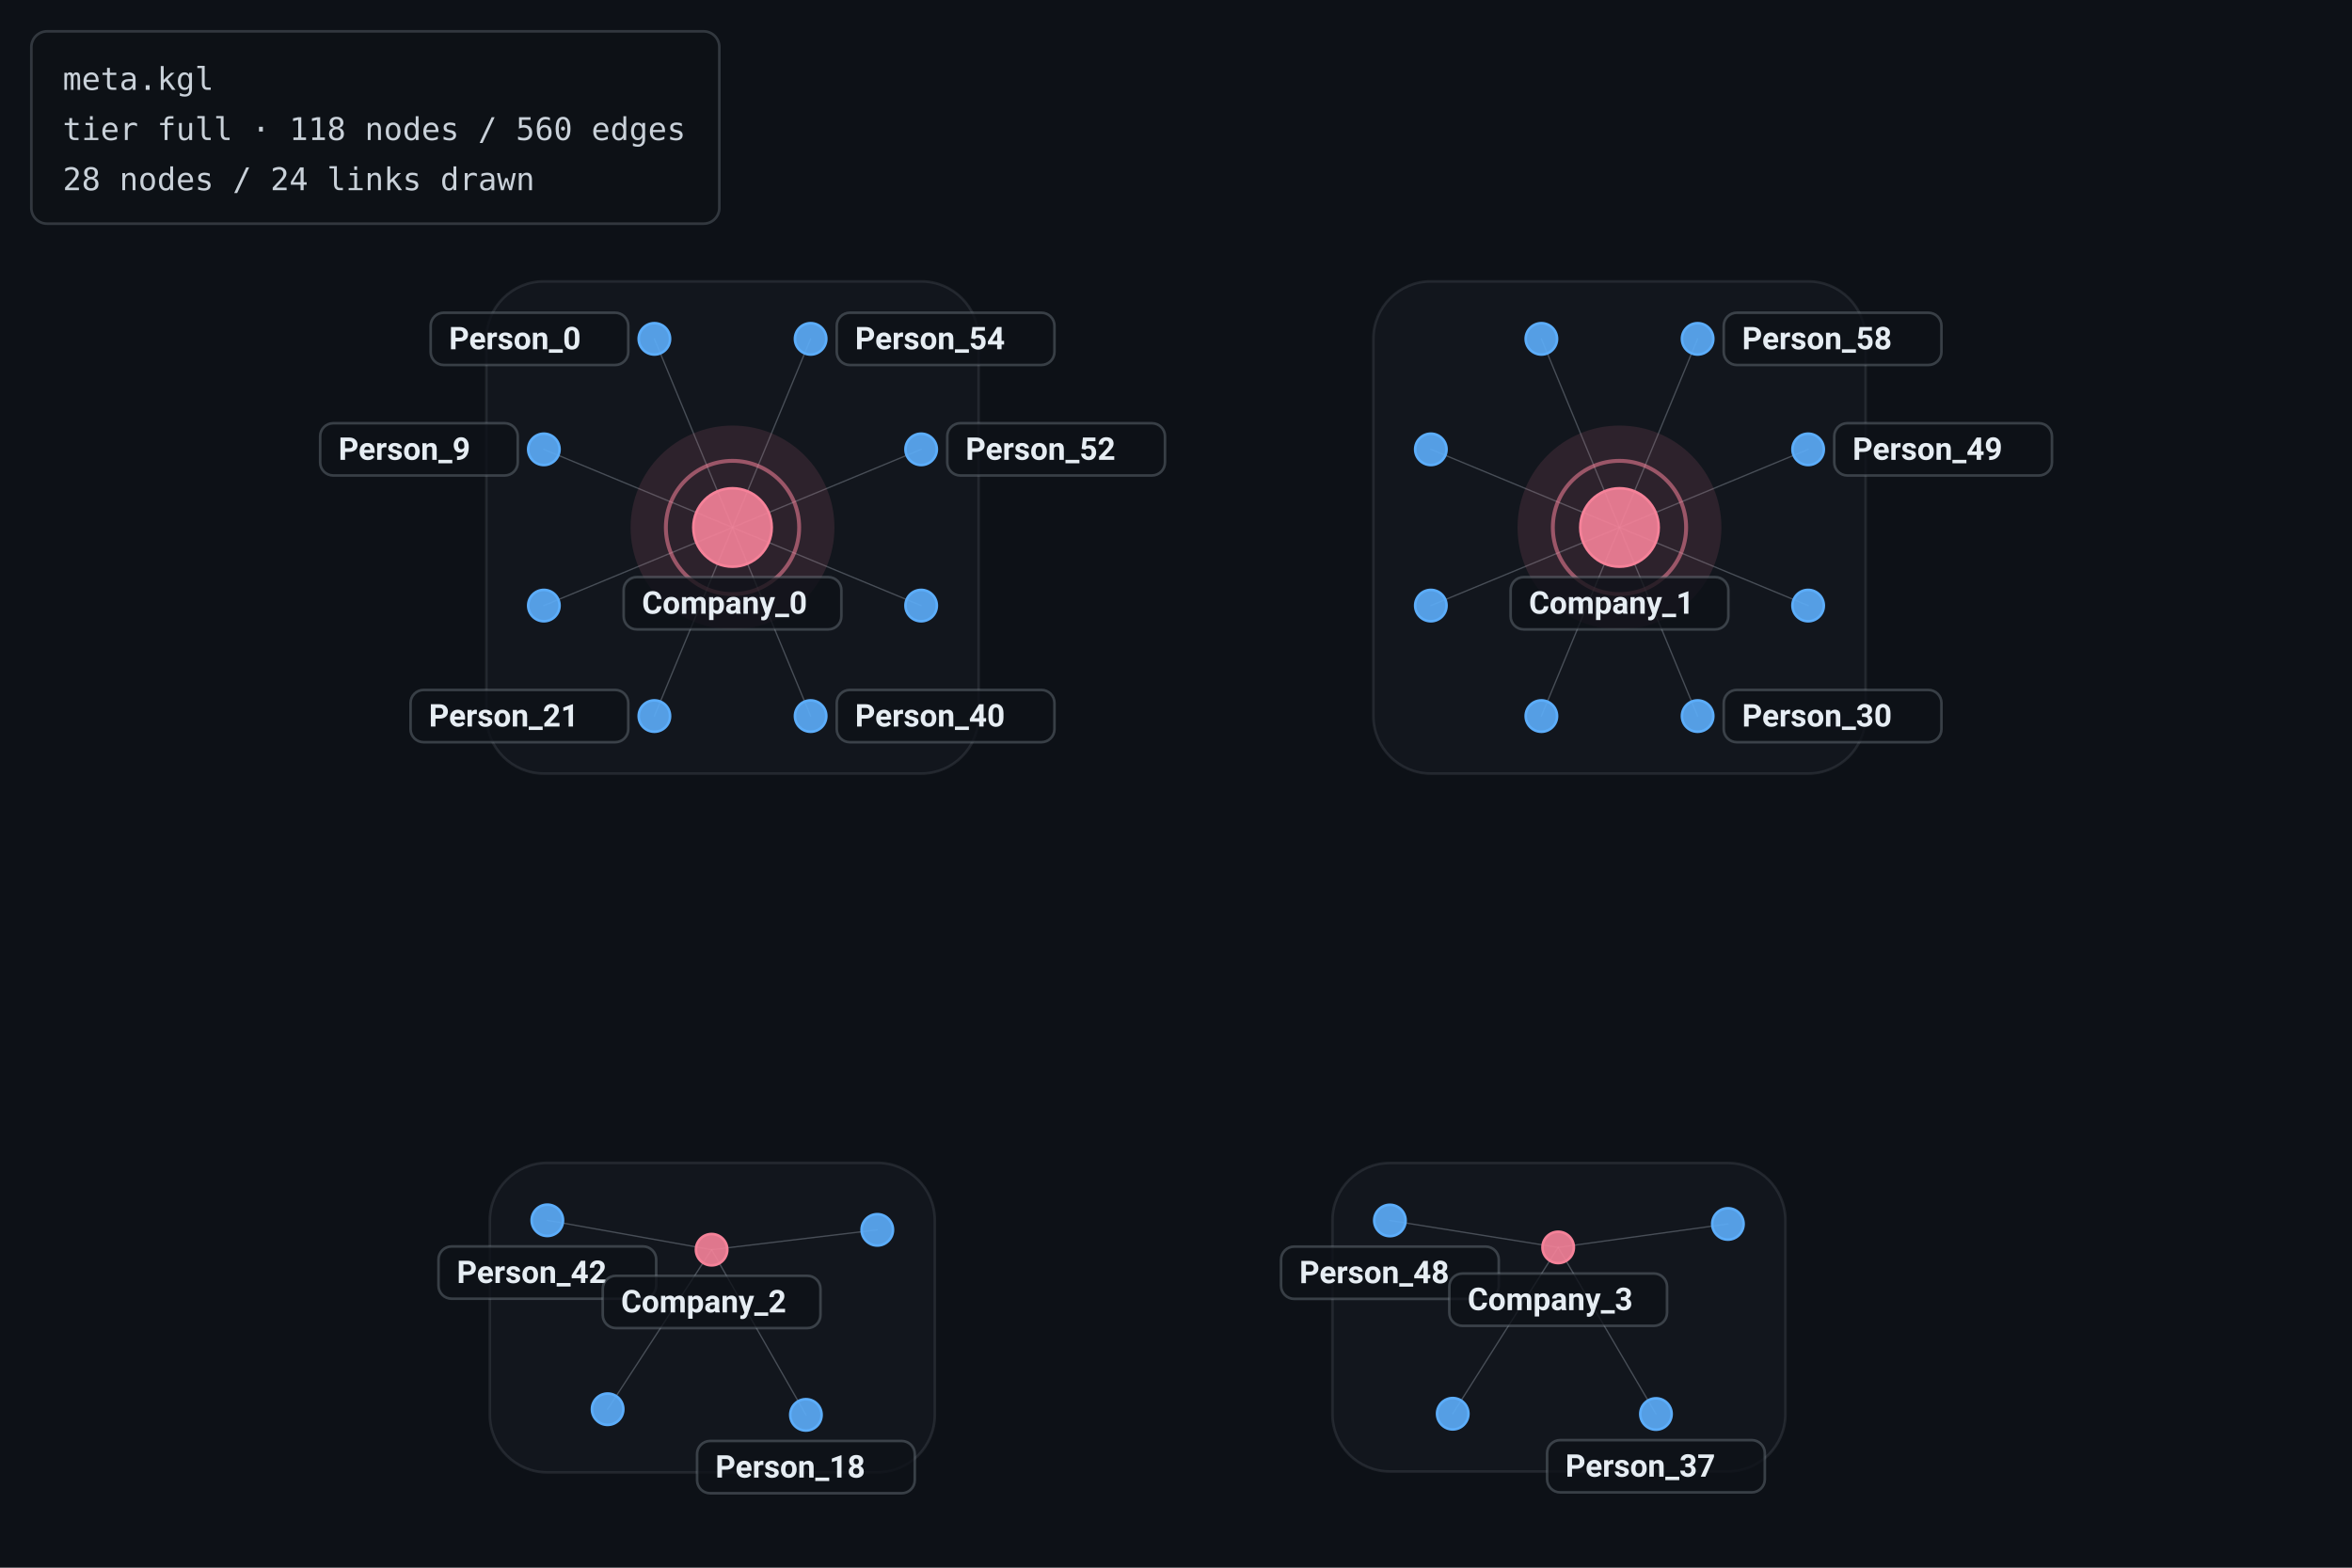
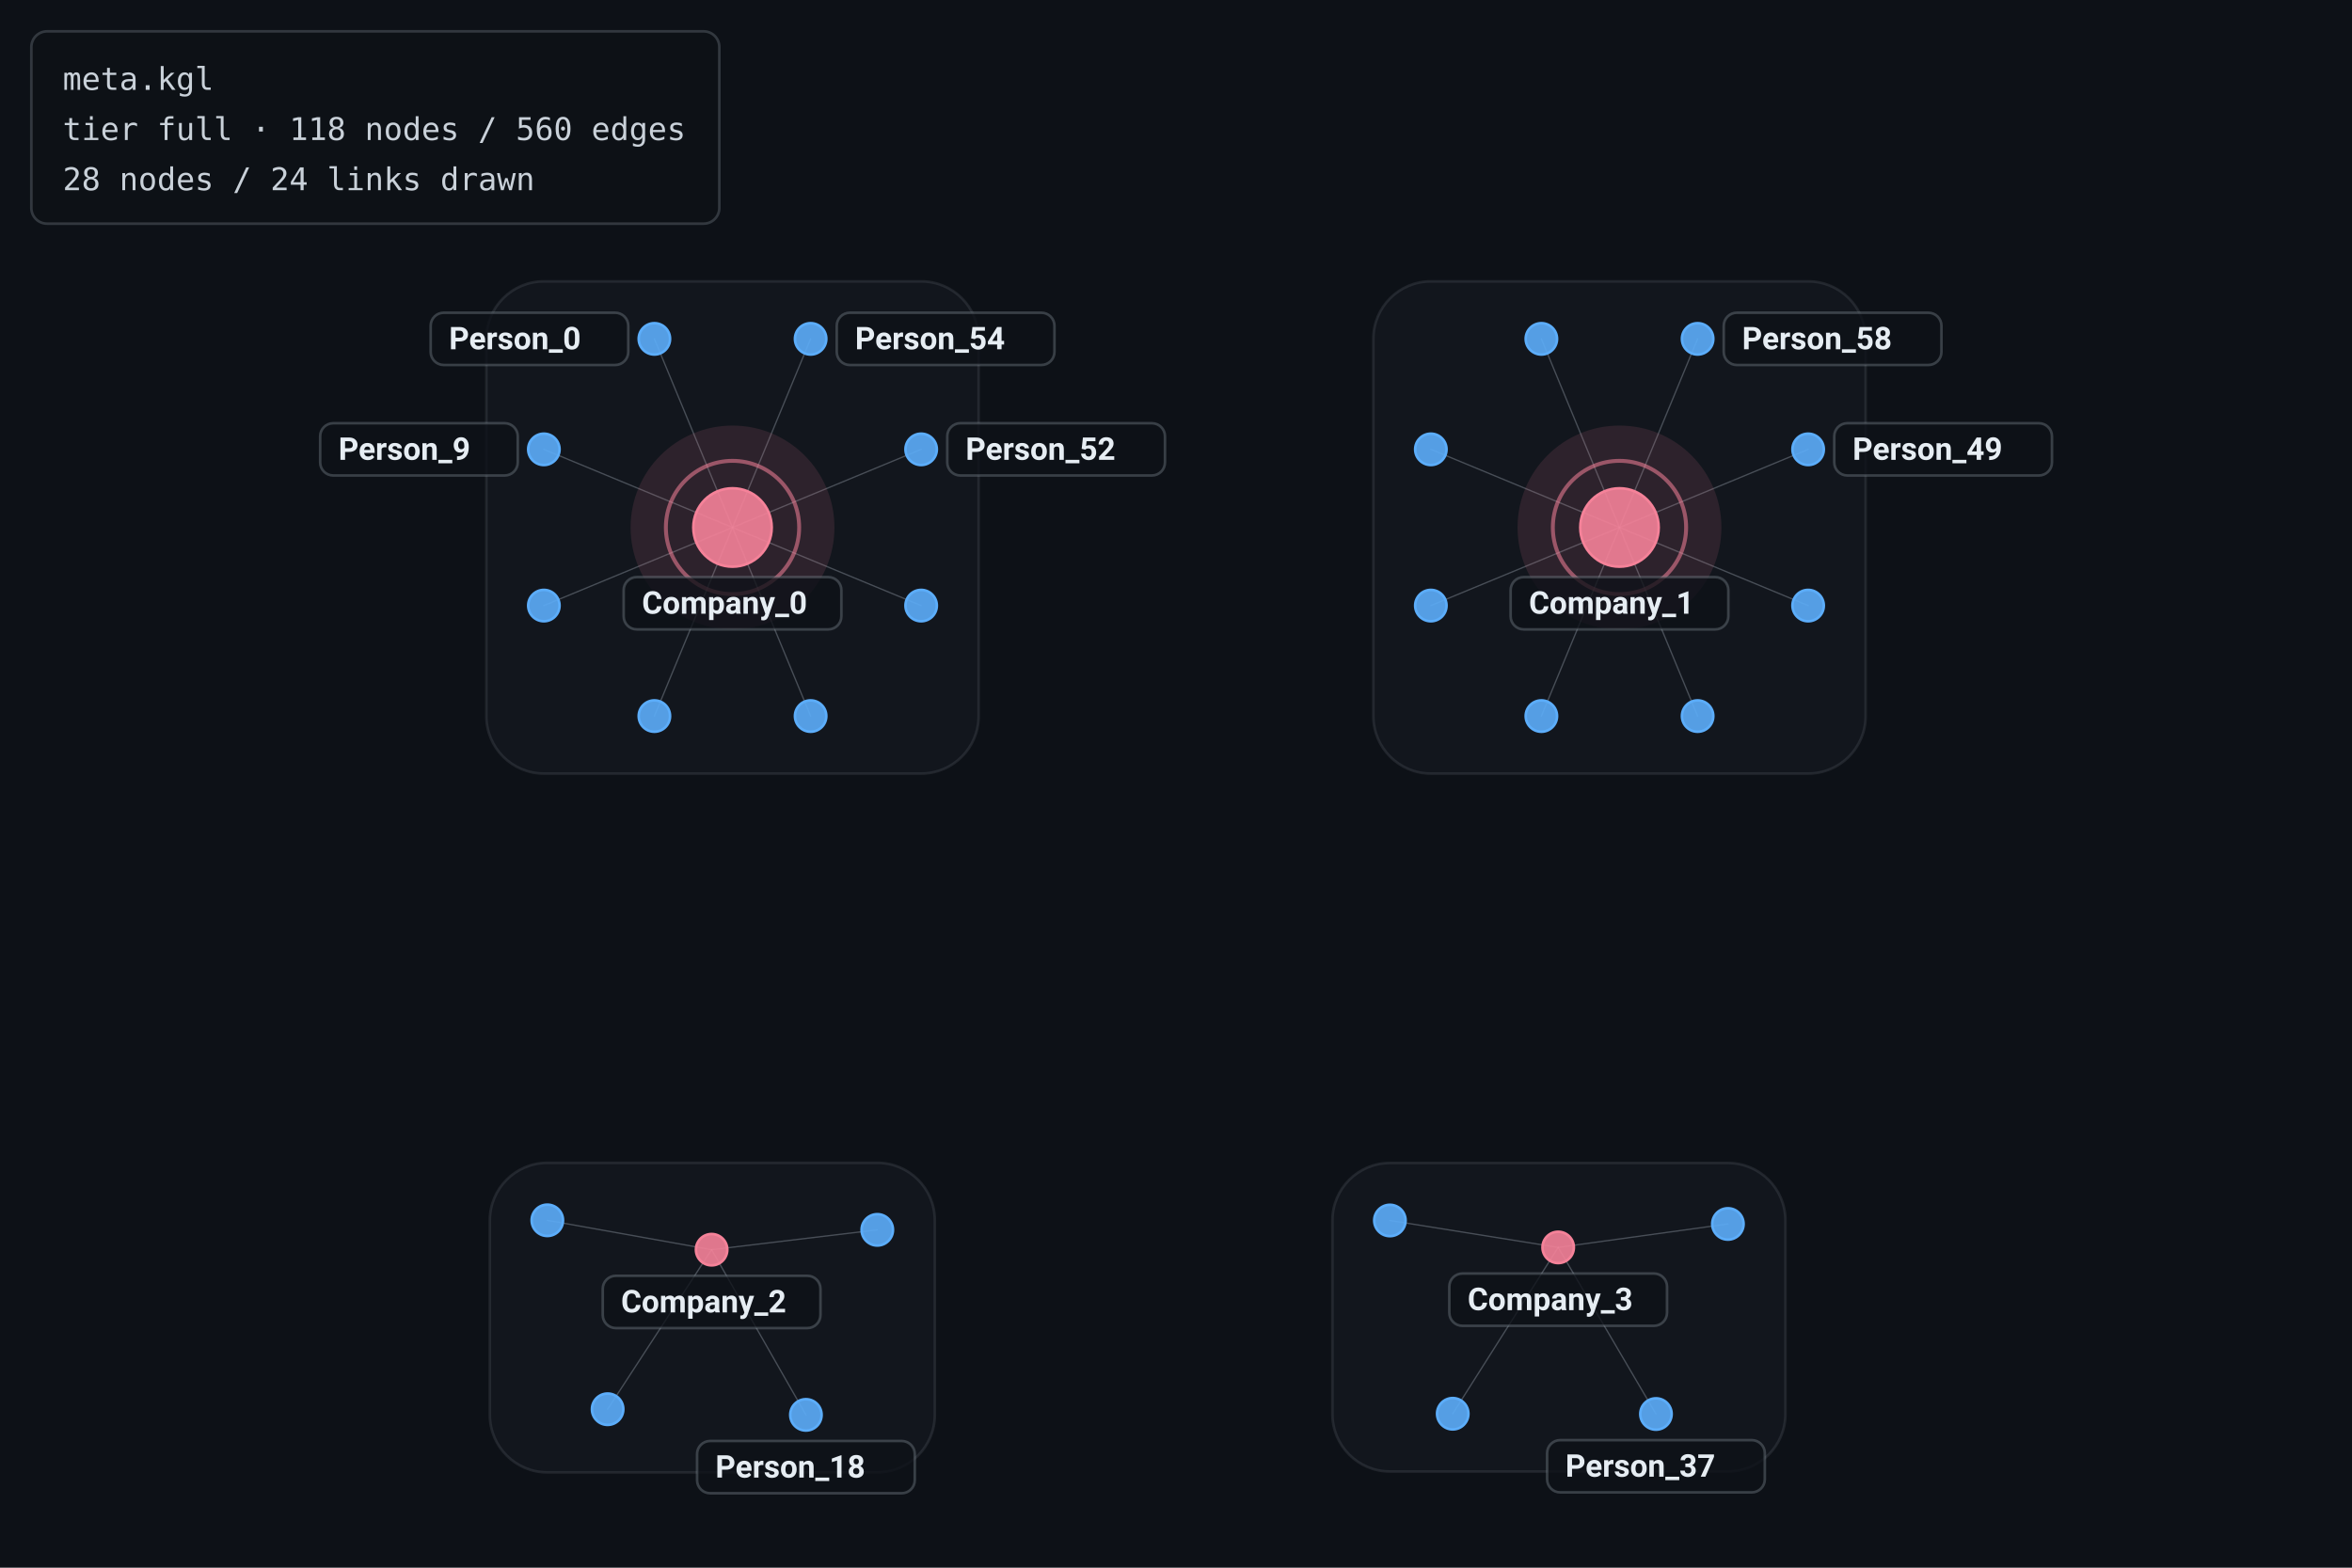
<svg xmlns="http://www.w3.org/2000/svg" width="900" height="600" viewBox="0 0 900 600" font-family="ui-sans-serif, system-ui, -apple-system, 'Segoe UI', Roboto, 'Helvetica Neue', Arial, sans-serif">
  <rect width="900" height="600" fill="#0d1117" />
  <rect x="186.11" y="107.69" width="188.37" height="188.37" rx="22" fill="#8b949e" fill-opacity="0.045" stroke="#8b949e" stroke-opacity="0.16" stroke-width="1" />
  <rect x="525.52" y="107.69" width="188.37" height="188.37" rx="22" fill="#8b949e" fill-opacity="0.045" stroke="#8b949e" stroke-opacity="0.16" stroke-width="1" />
  <rect x="187.44" y="445.05" width="170.27" height="118.47" rx="22" fill="#8b949e" fill-opacity="0.045" stroke="#8b949e" stroke-opacity="0.16" stroke-width="1" />
  <rect x="509.85" y="445.11" width="173.35" height="118.07" rx="22" fill="#8b949e" fill-opacity="0.045" stroke="#8b949e" stroke-opacity="0.16" stroke-width="1" />
  <g stroke="#8b949e" stroke-opacity="0.45" stroke-linecap="round">
    <line x1="310.19" y1="129.69" x2="280.3" y2="201.88" stroke-width="0.5" />
    <line x1="352.48" y1="171.98" x2="280.3" y2="201.88" stroke-width="0.5" />
    <line x1="352.48" y1="231.77" x2="280.3" y2="201.88" stroke-width="0.5" />
    <line x1="310.19" y1="274.06" x2="280.3" y2="201.88" stroke-width="0.5" />
    <line x1="250.4" y1="274.06" x2="280.3" y2="201.88" stroke-width="0.5" />
    <line x1="208.11" y1="231.77" x2="280.3" y2="201.88" stroke-width="0.5" />
    <line x1="208.11" y1="171.98" x2="280.3" y2="201.88" stroke-width="0.5" />
    <line x1="250.4" y1="129.69" x2="280.3" y2="201.88" stroke-width="0.5" />
    <line x1="649.6" y1="129.69" x2="619.7" y2="201.88" stroke-width="0.5" />
    <line x1="691.89" y1="171.98" x2="619.7" y2="201.88" stroke-width="0.5" />
    <line x1="691.89" y1="231.77" x2="619.7" y2="201.88" stroke-width="0.5" />
    <line x1="649.6" y1="274.06" x2="619.7" y2="201.88" stroke-width="0.5" />
    <line x1="589.81" y1="274.06" x2="619.7" y2="201.88" stroke-width="0.5" />
    <line x1="547.52" y1="231.77" x2="619.7" y2="201.88" stroke-width="0.5" />
    <line x1="547.52" y1="171.98" x2="619.7" y2="201.88" stroke-width="0.5" />
    <line x1="589.81" y1="129.69" x2="619.7" y2="201.88" stroke-width="0.5" />
    <line x1="209.44" y1="467.05" x2="272.3" y2="478.29" stroke-width="0.5" />
    <line x1="335.7" y1="470.7" x2="272.3" y2="478.29" stroke-width="0.5" />
    <line x1="308.39" y1="541.51" x2="272.3" y2="478.29" stroke-width="0.5" />
    <line x1="232.51" y1="539.35" x2="272.3" y2="478.29" stroke-width="0.5" />
    <line x1="531.85" y1="467.11" x2="596.24" y2="477.42" stroke-width="0.5" />
    <line x1="661.19" y1="468.44" x2="596.24" y2="477.42" stroke-width="0.5" />
    <line x1="633.66" y1="541.18" x2="596.24" y2="477.42" stroke-width="0.5" />
    <line x1="555.89" y1="541.08" x2="596.24" y2="477.42" stroke-width="0.5" />
  </g>
  <g>
    <circle cx="280.3" cy="201.88" r="39" fill="#f58299" fill-opacity="0.12" />
    <circle cx="280.3" cy="201.88" r="25.5" fill="none" stroke="#f58299" stroke-opacity="0.55" stroke-width="1.5" />
    <circle cx="280.3" cy="201.88" r="15" fill="#f58299" fill-opacity="0.9" stroke="#f58299" stroke-opacity="1" stroke-width="1" />
    <circle cx="619.7" cy="201.88" r="39" fill="#f58299" fill-opacity="0.12" />
    <circle cx="619.7" cy="201.88" r="25.5" fill="none" stroke="#f58299" stroke-opacity="0.55" stroke-width="1.5" />
    <circle cx="619.7" cy="201.88" r="15" fill="#f58299" fill-opacity="0.9" stroke="#f58299" stroke-opacity="1" stroke-width="1" />
    <circle cx="310.19" cy="129.69" r="6" fill="#5cadfa" fill-opacity="0.9" stroke="#5cadfa" stroke-opacity="1" stroke-width="1" />
    <circle cx="352.48" cy="171.98" r="6" fill="#5cadfa" fill-opacity="0.9" stroke="#5cadfa" stroke-opacity="1" stroke-width="1" />
    <circle cx="352.48" cy="231.77" r="6" fill="#5cadfa" fill-opacity="0.9" stroke="#5cadfa" stroke-opacity="1" stroke-width="1" />
    <circle cx="310.19" cy="274.06" r="6" fill="#5cadfa" fill-opacity="0.9" stroke="#5cadfa" stroke-opacity="1" stroke-width="1" />
    <circle cx="250.4" cy="274.06" r="6" fill="#5cadfa" fill-opacity="0.9" stroke="#5cadfa" stroke-opacity="1" stroke-width="1" />
    <circle cx="208.11" cy="231.77" r="6" fill="#5cadfa" fill-opacity="0.9" stroke="#5cadfa" stroke-opacity="1" stroke-width="1" />
    <circle cx="208.11" cy="171.98" r="6" fill="#5cadfa" fill-opacity="0.9" stroke="#5cadfa" stroke-opacity="1" stroke-width="1" />
    <circle cx="250.4" cy="129.69" r="6" fill="#5cadfa" fill-opacity="0.9" stroke="#5cadfa" stroke-opacity="1" stroke-width="1" />
    <circle cx="649.6" cy="129.69" r="6" fill="#5cadfa" fill-opacity="0.9" stroke="#5cadfa" stroke-opacity="1" stroke-width="1" />
    <circle cx="691.89" cy="171.98" r="6" fill="#5cadfa" fill-opacity="0.9" stroke="#5cadfa" stroke-opacity="1" stroke-width="1" />
    <circle cx="691.89" cy="231.77" r="6" fill="#5cadfa" fill-opacity="0.9" stroke="#5cadfa" stroke-opacity="1" stroke-width="1" />
    <circle cx="649.6" cy="274.06" r="6" fill="#5cadfa" fill-opacity="0.9" stroke="#5cadfa" stroke-opacity="1" stroke-width="1" />
    <circle cx="589.81" cy="274.06" r="6" fill="#5cadfa" fill-opacity="0.9" stroke="#5cadfa" stroke-opacity="1" stroke-width="1" />
    <circle cx="547.52" cy="231.77" r="6" fill="#5cadfa" fill-opacity="0.9" stroke="#5cadfa" stroke-opacity="1" stroke-width="1" />
    <circle cx="547.52" cy="171.98" r="6" fill="#5cadfa" fill-opacity="0.9" stroke="#5cadfa" stroke-opacity="1" stroke-width="1" />
    <circle cx="589.81" cy="129.69" r="6" fill="#5cadfa" fill-opacity="0.9" stroke="#5cadfa" stroke-opacity="1" stroke-width="1" />
    <circle cx="209.44" cy="467.05" r="6" fill="#5cadfa" fill-opacity="0.9" stroke="#5cadfa" stroke-opacity="1" stroke-width="1" />
    <circle cx="272.3" cy="478.29" r="6" fill="#f58299" fill-opacity="0.9" stroke="#f58299" stroke-opacity="1" stroke-width="1" />
    <circle cx="335.7" cy="470.7" r="6" fill="#5cadfa" fill-opacity="0.9" stroke="#5cadfa" stroke-opacity="1" stroke-width="1" />
    <circle cx="308.39" cy="541.51" r="6" fill="#5cadfa" fill-opacity="0.9" stroke="#5cadfa" stroke-opacity="1" stroke-width="1" />
    <circle cx="232.51" cy="539.35" r="6" fill="#5cadfa" fill-opacity="0.9" stroke="#5cadfa" stroke-opacity="1" stroke-width="1" />
    <circle cx="531.85" cy="467.11" r="6" fill="#5cadfa" fill-opacity="0.9" stroke="#5cadfa" stroke-opacity="1" stroke-width="1" />
    <circle cx="596.24" cy="477.42" r="6" fill="#f58299" fill-opacity="0.9" stroke="#f58299" stroke-opacity="1" stroke-width="1" />
    <circle cx="661.19" cy="468.44" r="6" fill="#5cadfa" fill-opacity="0.9" stroke="#5cadfa" stroke-opacity="1" stroke-width="1" />
    <circle cx="633.66" cy="541.18" r="6" fill="#5cadfa" fill-opacity="0.9" stroke="#5cadfa" stroke-opacity="1" stroke-width="1" />
    <circle cx="555.89" cy="541.08" r="6" fill="#5cadfa" fill-opacity="0.9" stroke="#5cadfa" stroke-opacity="1" stroke-width="1" />
  </g>
  <g font-size="12">
    <rect x="320.19" y="119.69" width="83.3" height="20" rx="5" fill="#0d1117" fill-opacity="0.78" stroke="#8b949e" stroke-opacity="0.35" />
    <text x="327.19" y="133.69" fill="#e6edf3" font-weight="600">Person_54</text>
    <rect x="238.65" y="220.88" width="83.3" height="20" rx="5" fill="#0d1117" fill-opacity="0.78" stroke="#8b949e" stroke-opacity="0.35" />
    <text x="245.65" y="234.88" fill="#e6edf3" font-weight="600">Company_0</text>
    <rect x="362.48" y="161.98" width="83.3" height="20" rx="5" fill="#0d1117" fill-opacity="0.78" stroke="#8b949e" stroke-opacity="0.35" />
    <text x="369.48" y="175.98" fill="#e6edf3" font-weight="600">Person_52</text>
-     <rect x="320.19" y="264.06" width="83.3" height="20" rx="5" fill="#0d1117" fill-opacity="0.78" stroke="#8b949e" stroke-opacity="0.35" />
-     <text x="327.19" y="278.06" fill="#e6edf3" font-weight="600">Person_40</text>
-     <rect x="157.1" y="264.06" width="83.3" height="20" rx="5" fill="#0d1117" fill-opacity="0.78" stroke="#8b949e" stroke-opacity="0.35" />
-     <text x="164.1" y="278.06" fill="#e6edf3" font-weight="600">Person_21</text>
    <rect x="122.51" y="161.98" width="75.6" height="20" rx="5" fill="#0d1117" fill-opacity="0.78" stroke="#8b949e" stroke-opacity="0.35" />
    <text x="129.51" y="175.98" fill="#e6edf3" font-weight="600">Person_9</text>
    <rect x="164.8" y="119.69" width="75.6" height="20" rx="5" fill="#0d1117" fill-opacity="0.78" stroke="#8b949e" stroke-opacity="0.35" />
    <text x="171.8" y="133.69" fill="#e6edf3" font-weight="600">Person_0</text>
    <rect x="659.6" y="119.69" width="83.3" height="20" rx="5" fill="#0d1117" fill-opacity="0.78" stroke="#8b949e" stroke-opacity="0.35" />
    <text x="666.6" y="133.69" fill="#e6edf3" font-weight="600">Person_58</text>
    <rect x="578.05" y="220.88" width="83.3" height="20" rx="5" fill="#0d1117" fill-opacity="0.78" stroke="#8b949e" stroke-opacity="0.35" />
    <text x="585.05" y="234.88" fill="#e6edf3" font-weight="600">Company_1</text>
    <rect x="701.89" y="161.98" width="83.3" height="20" rx="5" fill="#0d1117" fill-opacity="0.78" stroke="#8b949e" stroke-opacity="0.35" />
    <text x="708.89" y="175.98" fill="#e6edf3" font-weight="600">Person_49</text>
-     <rect x="659.6" y="264.06" width="83.3" height="20" rx="5" fill="#0d1117" fill-opacity="0.78" stroke="#8b949e" stroke-opacity="0.35" />
-     <text x="666.6" y="278.06" fill="#e6edf3" font-weight="600">Person_30</text>
-     <rect x="167.79" y="477.05" width="83.3" height="20" rx="5" fill="#0d1117" fill-opacity="0.78" stroke="#8b949e" stroke-opacity="0.35" />
-     <text x="174.79" y="491.05" fill="#e6edf3" font-weight="600">Person_42</text>
    <rect x="230.65" y="488.29" width="83.3" height="20" rx="5" fill="#0d1117" fill-opacity="0.78" stroke="#8b949e" stroke-opacity="0.35" />
    <text x="237.65" y="502.29" fill="#e6edf3" font-weight="600">Company_2</text>
    <rect x="266.74" y="551.51" width="83.3" height="20" rx="5" fill="#0d1117" fill-opacity="0.78" stroke="#8b949e" stroke-opacity="0.35" />
    <text x="273.74" y="565.51" fill="#e6edf3" font-weight="600">Person_18</text>
-     <rect x="490.2" y="477.11" width="83.3" height="20" rx="5" fill="#0d1117" fill-opacity="0.78" stroke="#8b949e" stroke-opacity="0.35" />
-     <text x="497.2" y="491.11" fill="#e6edf3" font-weight="600">Person_48</text>
    <rect x="554.59" y="487.42" width="83.3" height="20" rx="5" fill="#0d1117" fill-opacity="0.78" stroke="#8b949e" stroke-opacity="0.35" />
    <text x="561.59" y="501.42" fill="#e6edf3" font-weight="600">Company_3</text>
    <rect x="592.01" y="551.18" width="83.3" height="20" rx="5" fill="#0d1117" fill-opacity="0.78" stroke="#8b949e" stroke-opacity="0.35" />
    <text x="599.01" y="565.18" fill="#e6edf3" font-weight="600">Person_37</text>
  </g>
  <rect x="12" y="12" width="263.25" height="73.6" rx="6" fill="#0d1117" fill-opacity="0.85" stroke="#8b949e" stroke-opacity="0.30" />
  <g font-family="ui-monospace, SFMono-Regular, 'SF Mono', Menlo, Consolas, monospace" font-size="12">
    <text x="24" y="34.4" fill="#c9d1d9">meta.kgl</text>
    <text x="24" y="53.6" fill="#c9d1d9">tier full · 118 nodes / 560 edges</text>
    <text x="24" y="72.8" fill="#c9d1d9">28 nodes / 24 links drawn</text>
  </g>
</svg>
